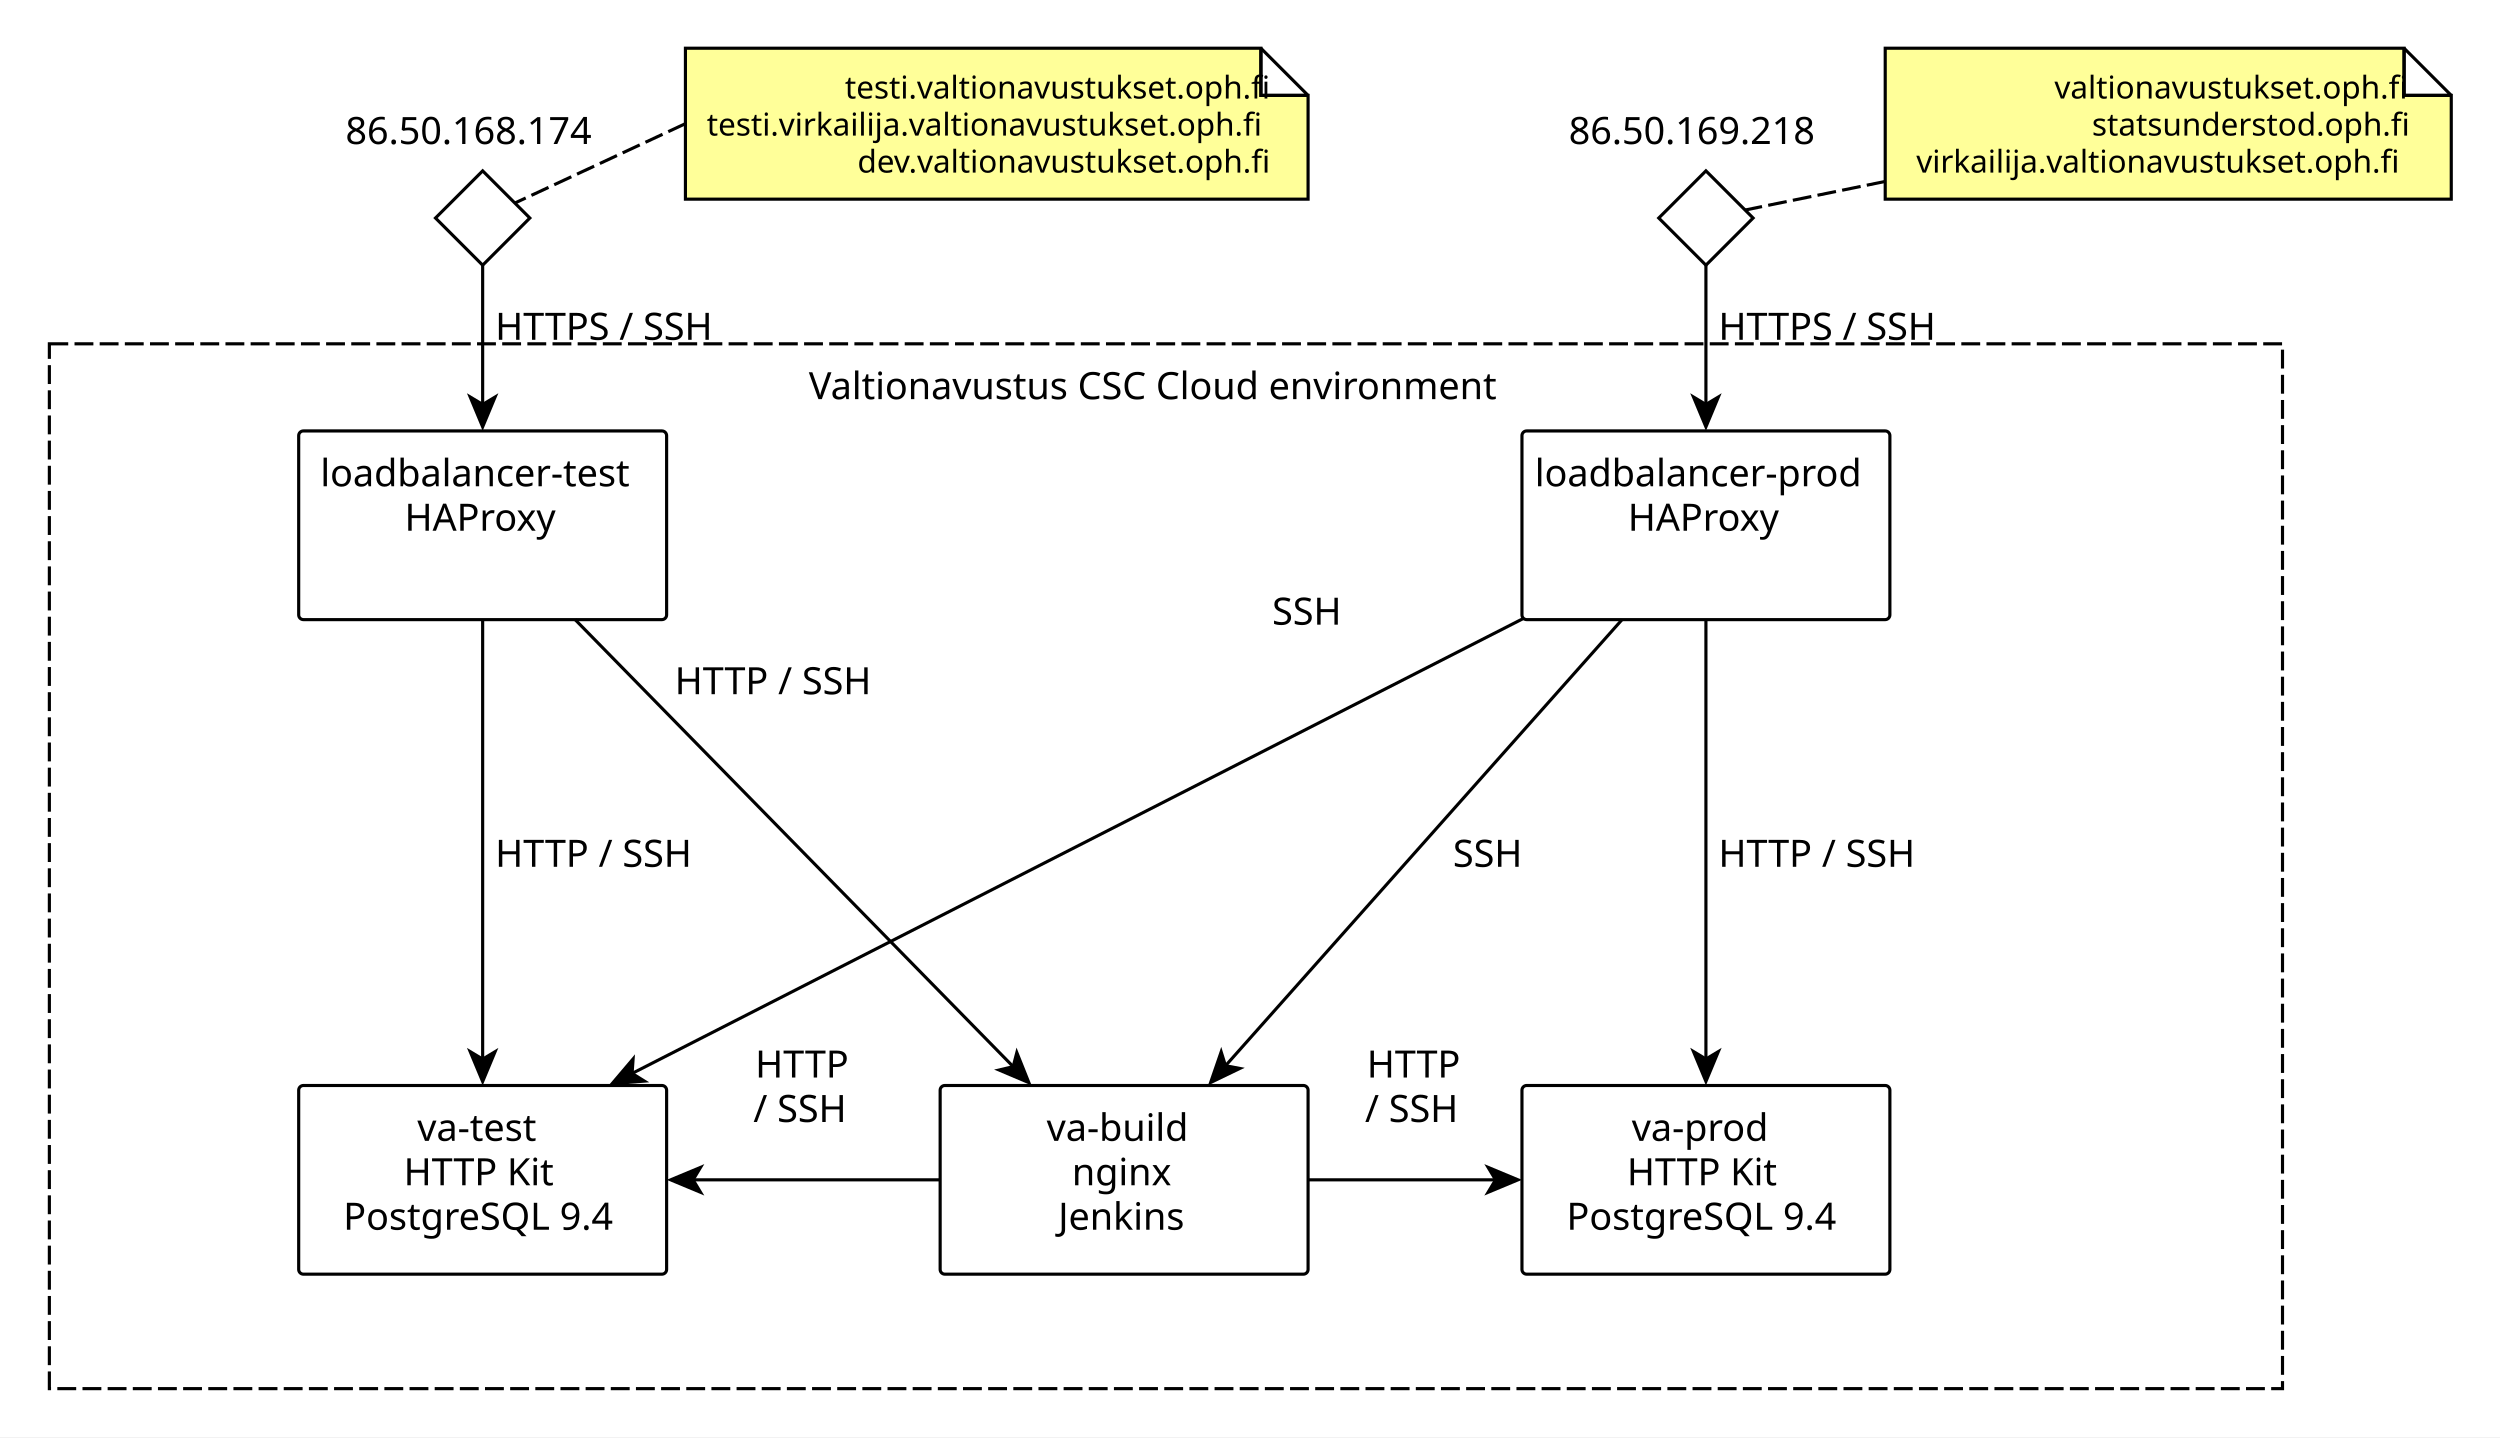
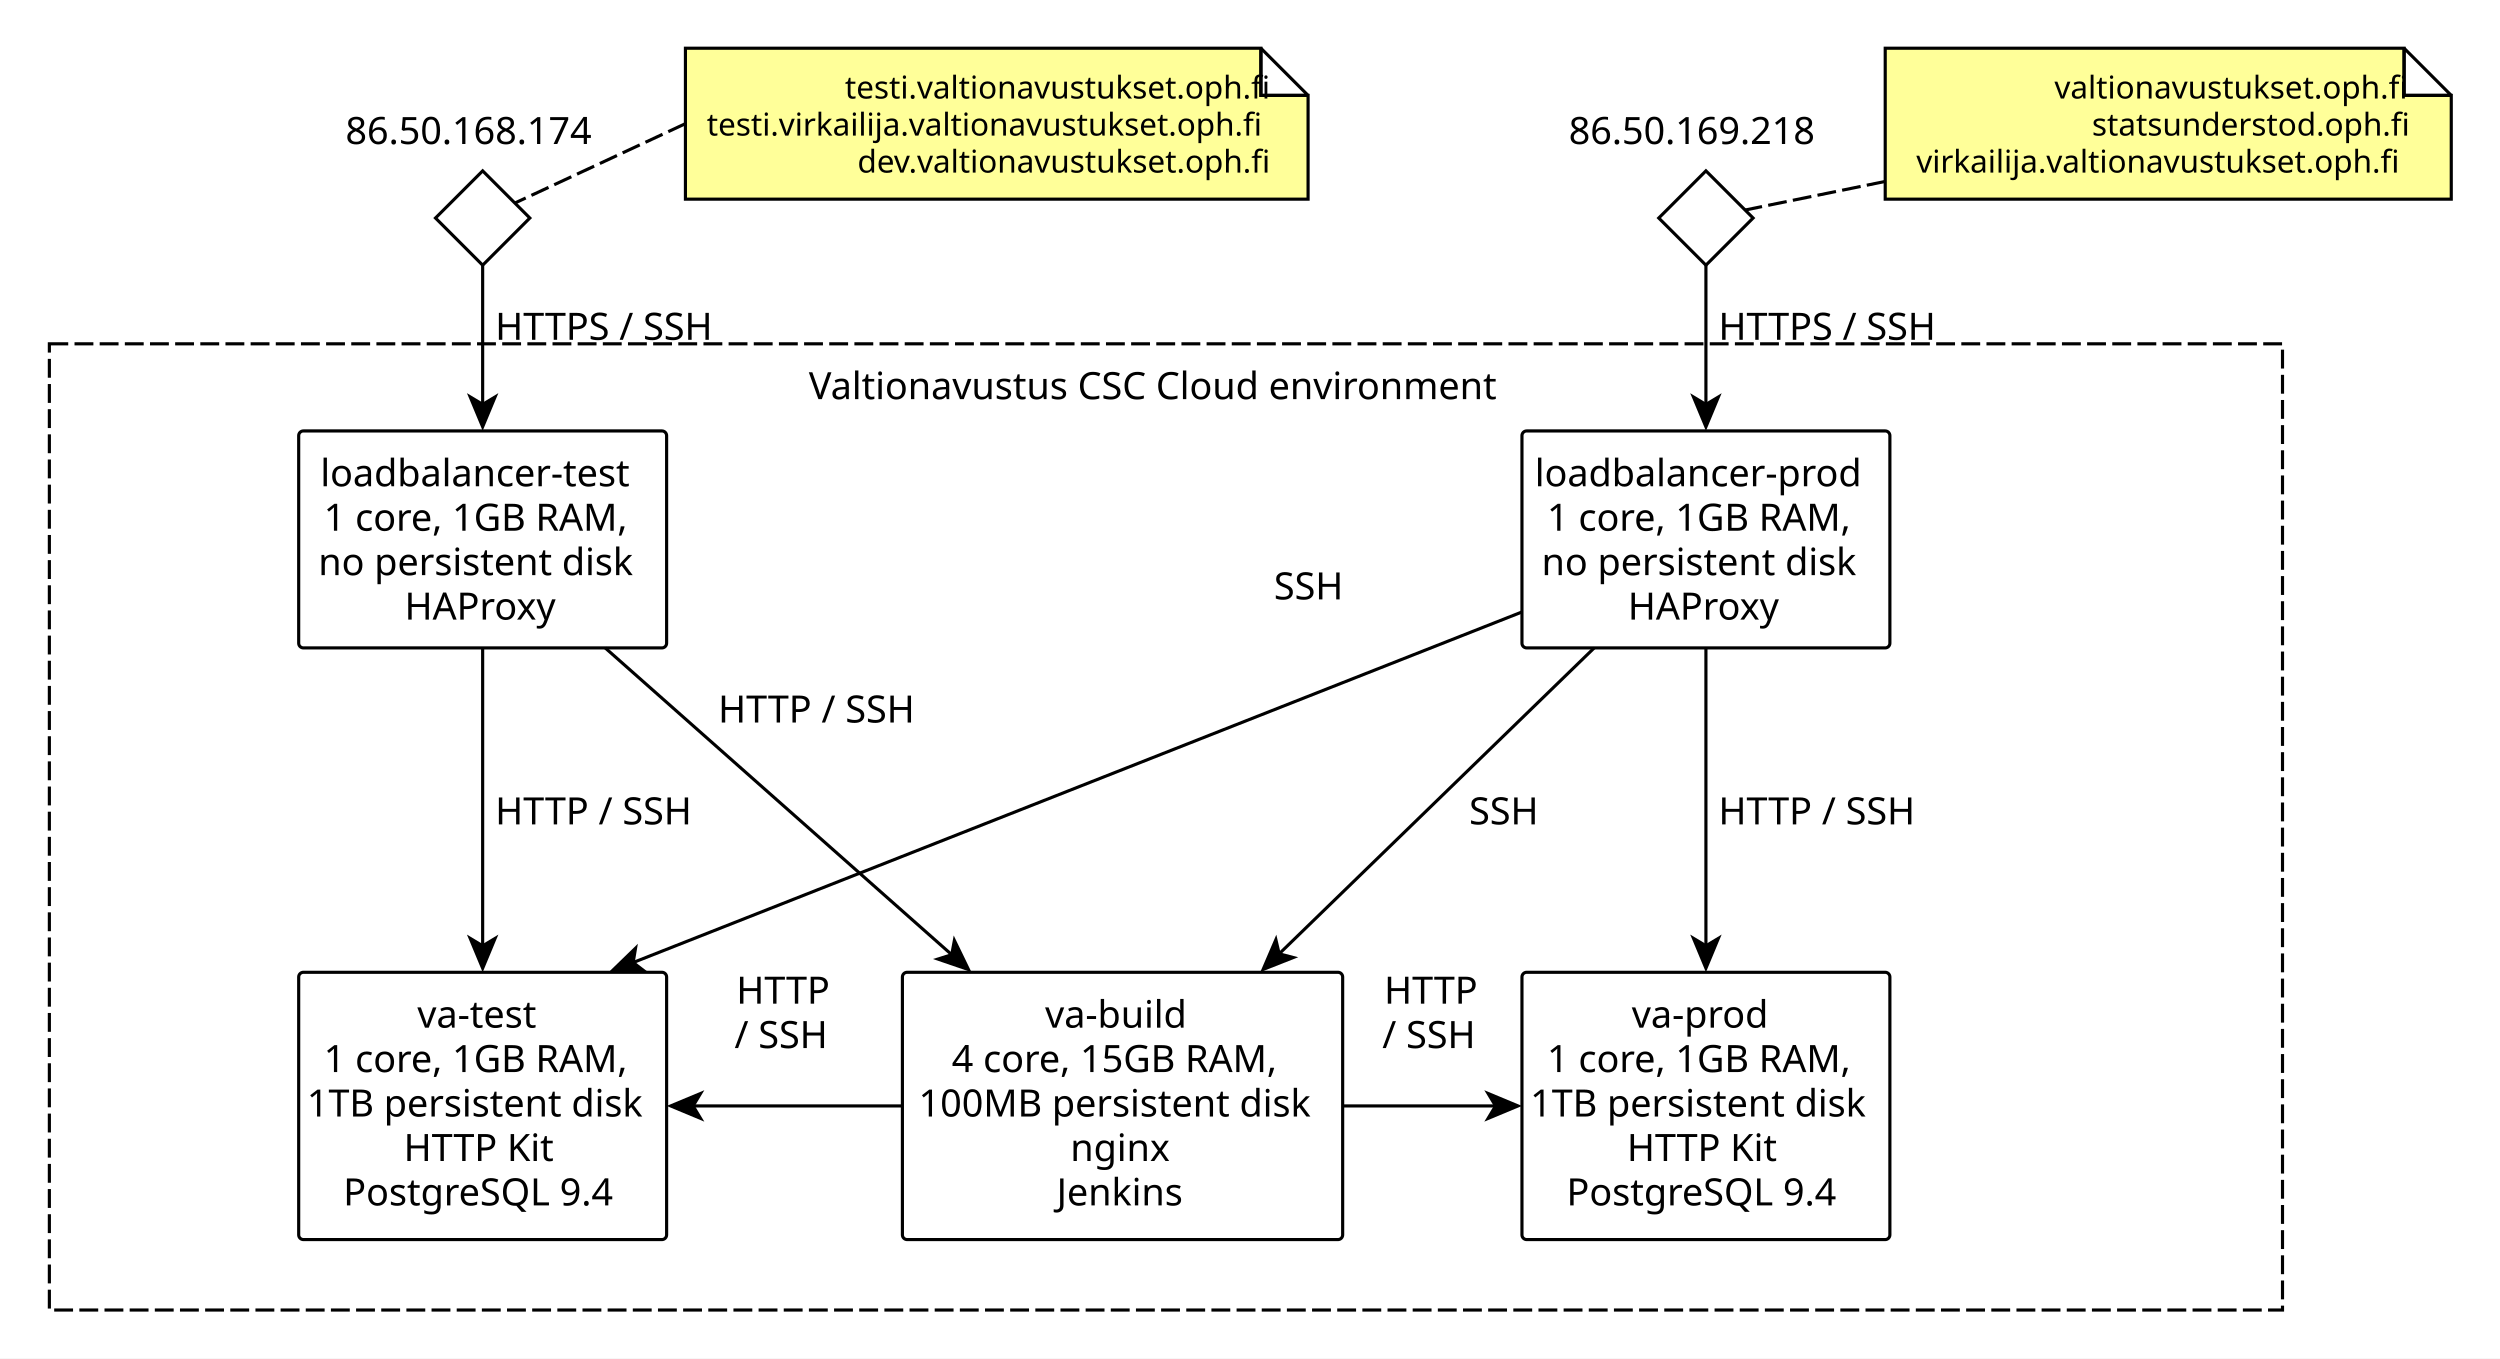
- <svg xmlns="http://www.w3.org/2000/svg" fill-opacity="1" color-rendering="auto" color-interpolation="auto" text-rendering="auto" stroke="black" stroke-linecap="square" width="795" stroke-miterlimit="10" shape-rendering="auto" stroke-opacity="1" fill="black" stroke-dasharray="none" font-weight="normal" stroke-width="1" height="457" font-family="'Dialog'" font-style="normal" stroke-linejoin="miter" font-size="12px" stroke-dashoffset="0" image-rendering="auto">
+ <svg xmlns="http://www.w3.org/2000/svg" fill-opacity="1" color-rendering="auto" color-interpolation="auto" text-rendering="auto" stroke="black" stroke-linecap="square" width="795" stroke-miterlimit="10" shape-rendering="auto" stroke-opacity="1" fill="black" stroke-dasharray="none" font-weight="normal" stroke-width="1" height="432" font-family="'Dialog'" font-style="normal" stroke-linejoin="miter" font-size="12px" stroke-dashoffset="0" image-rendering="auto">
  <defs id="genericDefs" />
  <g>
    <defs id="defs1">
-       <linearGradient x1="418.983" gradientUnits="userSpaceOnUse" x2="439.507" y1="130.187" y2="165.233" id="linearGradient1" spreadMethod="pad">
+       <linearGradient x1="418.983" gradientUnits="userSpaceOnUse" x2="452.491" y1="94.187" y2="132.226" id="linearGradient1" spreadMethod="pad">
        <stop stop-opacity="0.863" stop-color="rgb(255,255,255)" offset="0%" />
        <stop stop-opacity="0.126" stop-color="rgb(255,255,255)" offset="100%" />
      </linearGradient>
-       <linearGradient x1="29.983" gradientUnits="userSpaceOnUse" x2="50.507" y1="130.187" y2="165.233" id="linearGradient2" spreadMethod="pad">
+       <linearGradient x1="29.983" gradientUnits="userSpaceOnUse" x2="63.491" y1="94.187" y2="132.226" id="linearGradient2" spreadMethod="pad">
        <stop stop-opacity="0.863" stop-color="rgb(255,255,255)" offset="0%" />
        <stop stop-opacity="0.126" stop-color="rgb(255,255,255)" offset="100%" />
      </linearGradient>
-       <linearGradient x1="29.983" gradientUnits="userSpaceOnUse" x2="50.507" y1="-77.963" y2="-42.917" id="linearGradient3" spreadMethod="pad">
+       <linearGradient x1="29.983" gradientUnits="userSpaceOnUse" x2="55.404" y1="-77.963" y2="-41.214" id="linearGradient3" spreadMethod="pad">
        <stop stop-opacity="0.863" stop-color="rgb(255,255,255)" offset="0%" />
        <stop stop-opacity="0.126" stop-color="rgb(255,255,255)" offset="100%" />
      </linearGradient>
-       <linearGradient x1="233.967" gradientUnits="userSpaceOnUse" x2="254.49" y1="130.187" y2="165.233" id="linearGradient4" spreadMethod="pad">
+       <linearGradient x1="221.967" gradientUnits="userSpaceOnUse" x2="253.834" y1="94.187" y2="138.374" id="linearGradient4" spreadMethod="pad">
        <stop stop-opacity="0.863" stop-color="rgb(255,255,255)" offset="0%" />
        <stop stop-opacity="0.126" stop-color="rgb(255,255,255)" offset="100%" />
      </linearGradient>
-       <linearGradient x1="418.983" gradientUnits="userSpaceOnUse" x2="439.507" y1="-77.963" y2="-42.917" id="linearGradient5" spreadMethod="pad">
+       <linearGradient x1="418.983" gradientUnits="userSpaceOnUse" x2="444.404" y1="-77.963" y2="-41.214" id="linearGradient5" spreadMethod="pad">
        <stop stop-opacity="0.863" stop-color="rgb(255,255,255)" offset="0%" />
        <stop stop-opacity="0.126" stop-color="rgb(255,255,255)" offset="100%" />
      </linearGradient>
      <clipPath clipPathUnits="userSpaceOnUse" id="clipPath1">
-         <path d="M0 0 L795 0 L795 457 L0 457 L0 0 Z" />
+         <path d="M0 0 L795 0 L795 432 L0 432 L0 0 Z" />
      </clipPath>
      <clipPath clipPathUnits="userSpaceOnUse" id="clipPath2">
-         <path d="M-65 -215 L730 -215 L730 242 L-65 242 L-65 -215 Z" />
+         <path d="M-65 -215 L730 -215 L730 217 L-65 217 L-65 -215 Z" />
      </clipPath>
    </defs>
    <g fill="white" text-rendering="geometricPrecision" shape-rendering="geometricPrecision" transform="translate(65,215)" stroke="white">
-       <rect x="-65" width="795" height="457" y="-215" clip-path="url(#clipPath2)" stroke="none" />
+       <rect x="-65" width="795" height="432" y="-215" clip-path="url(#clipPath2)" stroke="none" />
    </g>
    <g text-rendering="geometricPrecision" stroke-miterlimit="1.45" shape-rendering="geometricPrecision" font-family="sans-serif" transform="matrix(1,0,0,1,65,215)" stroke-linecap="butt">
      <text x="192.198" xml:space="preserve" y="-88.065" clip-path="url(#clipPath2)" stroke="none">Valtionavustus CSC Cloud environment</text>
-       <rect x="-49.302" y="-105.667" clip-path="url(#clipPath2)" fill="none" width="710.139" stroke-dasharray="6,2" height="332.254" />
+       <rect x="-49.302" y="-105.667" clip-path="url(#clipPath2)" fill="none" width="710.139" stroke-dasharray="6,2" height="307.254" />
    </g>
    <g text-rendering="geometricPrecision" stroke-miterlimit="1.45" shape-rendering="geometricPrecision" transform="matrix(1,0,0,1,65,215)" stroke-linecap="butt">
-       <rect x="418.983" y="130.187" clip-path="url(#clipPath2)" fill="none" width="117" rx="1.5" ry="1.5" height="60" />
+       <rect x="418.983" y="94.187" clip-path="url(#clipPath2)" fill="none" width="117" rx="1.5" ry="1.5" height="85" />
    </g>
    <g fill="url(#linearGradient1)" text-rendering="geometricPrecision" shape-rendering="geometricPrecision" transform="matrix(1,0,0,1,65,215)" stroke="url(#linearGradient1)">
-       <path d="M419.733 133.187 Q419.733 130.937 421.983 130.937 L492.033 130.937 Q494.283 130.937 494.283 133.187 Q494.283 135.437 459.258 156.437 Q424.233 177.437 421.983 177.437 Q419.733 177.437 419.733 175.187 Z" stroke="none" clip-path="url(#clipPath2)" />
+       <path d="M419.733 97.187 Q419.733 94.937 421.983 94.937 L492.033 94.937 Q494.283 94.937 494.283 97.187 Q494.283 99.437 459.258 130.437 Q424.233 161.437 421.983 161.437 Q419.733 161.437 419.733 159.187 Z" stroke="none" clip-path="url(#clipPath2)" />
    </g>
    <g text-rendering="geometricPrecision" stroke-miterlimit="1.45" shape-rendering="geometricPrecision" font-family="sans-serif" transform="matrix(1,0,0,1,65,215)" stroke-linecap="butt">
-       <text x="453.899" xml:space="preserve" y="147.788" clip-path="url(#clipPath2)" stroke="none">va-prod</text>
-       <text x="452.376" xml:space="preserve" y="161.921" clip-path="url(#clipPath2)" stroke="none">HTTP Kit</text>
-       <text x="433.163" xml:space="preserve" y="176.054" clip-path="url(#clipPath2)" stroke="none">PostgreSQL 9.4</text>
+       <text x="453.899" xml:space="preserve" y="111.788" clip-path="url(#clipPath2)" stroke="none">va-prod</text>
+       <text x="426.958" xml:space="preserve" y="125.921" clip-path="url(#clipPath2)" stroke="none">1 core, 1GB RAM,</text>
+       <text x="421.591" xml:space="preserve" y="140.054" clip-path="url(#clipPath2)" stroke="none">1TB persistent disk</text>
+       <text x="452.376" xml:space="preserve" y="154.187" clip-path="url(#clipPath2)" stroke="none">HTTP Kit</text>
+       <text x="433.163" xml:space="preserve" y="168.319" clip-path="url(#clipPath2)" stroke="none">PostgreSQL 9.4</text>
    </g>
    <g text-rendering="geometricPrecision" stroke-miterlimit="1.45" shape-rendering="geometricPrecision" transform="matrix(1,0,0,1,65,215)" stroke-linecap="butt">
-       <rect x="29.983" y="130.187" clip-path="url(#clipPath2)" fill="none" width="117" rx="1.5" ry="1.5" height="60" />
+       <rect x="29.983" y="94.187" clip-path="url(#clipPath2)" fill="none" width="117" rx="1.5" ry="1.5" height="85" />
    </g>
    <g fill="url(#linearGradient2)" text-rendering="geometricPrecision" shape-rendering="geometricPrecision" transform="matrix(1,0,0,1,65,215)" stroke="url(#linearGradient2)">
-       <path d="M30.733 133.187 Q30.733 130.937 32.983 130.937 L103.033 130.937 Q105.283 130.937 105.283 133.187 Q105.283 135.437 70.258 156.437 Q35.233 177.437 32.983 177.437 Q30.733 177.437 30.733 175.187 Z" stroke="none" clip-path="url(#clipPath2)" />
+       <path d="M30.733 97.187 Q30.733 94.937 32.983 94.937 L103.033 94.937 Q105.283 94.937 105.283 97.187 Q105.283 99.437 70.258 130.437 Q35.233 161.437 32.983 161.437 Q30.733 161.437 30.733 159.187 Z" stroke="none" clip-path="url(#clipPath2)" />
    </g>
    <g text-rendering="geometricPrecision" stroke-miterlimit="1.45" shape-rendering="geometricPrecision" font-family="sans-serif" transform="matrix(1,0,0,1,65,215)" stroke-linecap="butt">
-       <text x="67.703" xml:space="preserve" y="147.788" clip-path="url(#clipPath2)" stroke="none">va-test</text>
-       <text x="63.376" xml:space="preserve" y="161.921" clip-path="url(#clipPath2)" stroke="none">HTTP Kit</text>
-       <text x="44.163" xml:space="preserve" y="176.054" clip-path="url(#clipPath2)" stroke="none">PostgreSQL 9.4</text>
+       <text x="67.703" xml:space="preserve" y="111.788" clip-path="url(#clipPath2)" stroke="none">va-test</text>
+       <text x="37.958" xml:space="preserve" y="125.921" clip-path="url(#clipPath2)" stroke="none">1 core, 1GB RAM,</text>
+       <text x="32.591" xml:space="preserve" y="140.054" clip-path="url(#clipPath2)" stroke="none">1TB persistent disk</text>
+       <text x="63.376" xml:space="preserve" y="154.187" clip-path="url(#clipPath2)" stroke="none">HTTP Kit</text>
+       <text x="44.163" xml:space="preserve" y="168.319" clip-path="url(#clipPath2)" stroke="none">PostgreSQL 9.4</text>
    </g>
    <g text-rendering="geometricPrecision" stroke-miterlimit="1.45" shape-rendering="geometricPrecision" transform="matrix(1,0,0,1,65,215)" stroke-linecap="butt">
-       <rect x="29.983" y="-77.963" clip-path="url(#clipPath2)" fill="none" width="117" rx="1.5" ry="1.5" height="60" />
+       <rect x="29.983" y="-77.963" clip-path="url(#clipPath2)" fill="none" width="117" rx="1.5" ry="1.5" height="69" />
    </g>
    <g fill="url(#linearGradient3)" text-rendering="geometricPrecision" shape-rendering="geometricPrecision" transform="matrix(1,0,0,1,65,215)" stroke="url(#linearGradient3)">
-       <path d="M30.733 -74.963 Q30.733 -77.213 32.983 -77.213 L103.033 -77.213 Q105.283 -77.213 105.283 -74.963 Q105.283 -72.713 70.258 -51.713 Q35.233 -30.713 32.983 -30.713 Q30.733 -30.713 30.733 -32.963 Z" stroke="none" clip-path="url(#clipPath2)" />
+       <path d="M30.733 -74.963 Q30.733 -77.213 32.983 -77.213 L103.033 -77.213 Q105.283 -77.213 105.283 -74.963 Q105.283 -72.713 70.258 -48.113 Q35.233 -23.513 32.983 -23.513 Q30.733 -23.513 30.733 -25.763 Z" stroke="none" clip-path="url(#clipPath2)" />
    </g>
    <g text-rendering="geometricPrecision" stroke-miterlimit="1.45" shape-rendering="geometricPrecision" font-family="sans-serif" transform="matrix(1,0,0,1,65,215)" stroke-linecap="butt">
      <text x="36.88" xml:space="preserve" y="-60.361" clip-path="url(#clipPath2)" stroke="none">loadbalancer-test</text>
-       <text x="63.663" xml:space="preserve" y="-46.228" clip-path="url(#clipPath2)" stroke="none">HAProxy</text>
+       <text x="37.958" xml:space="preserve" y="-46.228" clip-path="url(#clipPath2)" stroke="none">1 core, 1GB RAM,</text>
+       <text x="36.221" xml:space="preserve" y="-32.096" clip-path="url(#clipPath2)" stroke="none">no persistent disk</text>
+       <text x="63.663" xml:space="preserve" y="-17.963" clip-path="url(#clipPath2)" stroke="none">HAProxy</text>
    </g>
    <g text-rendering="geometricPrecision" stroke-miterlimit="1.45" shape-rendering="geometricPrecision" transform="matrix(1,0,0,1,65,215)" stroke-linecap="butt">
-       <rect x="233.967" y="130.187" clip-path="url(#clipPath2)" fill="none" width="117" rx="1.5" ry="1.5" height="60" />
+       <rect x="221.967" y="94.187" clip-path="url(#clipPath2)" fill="none" width="140" rx="1.5" ry="1.5" height="85" />
    </g>
    <g fill="url(#linearGradient4)" text-rendering="geometricPrecision" shape-rendering="geometricPrecision" transform="matrix(1,0,0,1,65,215)" stroke="url(#linearGradient4)">
-       <path d="M234.717 133.187 Q234.717 130.937 236.967 130.937 L307.017 130.937 Q309.267 130.937 309.267 133.187 Q309.267 135.437 274.242 156.437 Q239.217 177.437 236.967 177.437 Q234.717 177.437 234.717 175.187 Z" stroke="none" clip-path="url(#clipPath2)" />
+       <path d="M222.717 97.187 Q222.717 94.937 224.967 94.937 L309.967 94.937 Q312.217 94.937 312.217 97.187 Q312.217 99.437 269.717 130.437 Q227.217 161.437 224.967 161.437 Q222.717 161.437 222.717 159.187 Z" stroke="none" clip-path="url(#clipPath2)" />
    </g>
    <g text-rendering="geometricPrecision" stroke-miterlimit="1.45" shape-rendering="geometricPrecision" font-family="sans-serif" transform="matrix(1,0,0,1,65,215)" stroke-linecap="butt">
-       <text x="267.831" xml:space="preserve" y="147.788" clip-path="url(#clipPath2)" stroke="none">va-build</text>
-       <text x="275.864" xml:space="preserve" y="161.921" clip-path="url(#clipPath2)" stroke="none">nginx</text>
-       <text x="271.511" xml:space="preserve" y="176.054" clip-path="url(#clipPath2)" stroke="none">Jenkins</text>
+       <text x="267.331" xml:space="preserve" y="111.788" clip-path="url(#clipPath2)" stroke="none">va-build</text>
+       <text x="237.647" xml:space="preserve" y="125.921" clip-path="url(#clipPath2)" stroke="none">4 core, 15GB RAM,</text>
+       <text x="227.112" xml:space="preserve" y="140.054" clip-path="url(#clipPath2)" stroke="none">100MB persistent disk</text>
+       <text x="275.364" xml:space="preserve" y="154.187" clip-path="url(#clipPath2)" stroke="none">nginx</text>
+       <text x="271.011" xml:space="preserve" y="168.319" clip-path="url(#clipPath2)" stroke="none">Jenkins</text>
    </g>
    <g text-rendering="geometricPrecision" stroke-miterlimit="1.45" shape-rendering="geometricPrecision" transform="matrix(1,0,0,1,65,215)" stroke-linecap="butt">
-       <rect x="418.983" y="-77.963" clip-path="url(#clipPath2)" fill="none" width="117" rx="1.5" ry="1.5" height="60" />
+       <rect x="418.983" y="-77.963" clip-path="url(#clipPath2)" fill="none" width="117" rx="1.5" ry="1.5" height="69" />
    </g>
    <g fill="url(#linearGradient5)" text-rendering="geometricPrecision" shape-rendering="geometricPrecision" transform="matrix(1,0,0,1,65,215)" stroke="url(#linearGradient5)">
-       <path d="M419.733 -74.963 Q419.733 -77.213 421.983 -77.213 L492.033 -77.213 Q494.283 -77.213 494.283 -74.963 Q494.283 -72.713 459.258 -51.713 Q424.233 -30.713 421.983 -30.713 Q419.733 -30.713 419.733 -32.963 Z" stroke="none" clip-path="url(#clipPath2)" />
+       <path d="M419.733 -74.963 Q419.733 -77.213 421.983 -77.213 L492.033 -77.213 Q494.283 -77.213 494.283 -74.963 Q494.283 -72.713 459.258 -48.113 Q424.233 -23.513 421.983 -23.513 Q419.733 -23.513 419.733 -25.763 Z" stroke="none" clip-path="url(#clipPath2)" />
    </g>
    <g text-rendering="geometricPrecision" stroke-miterlimit="1.45" shape-rendering="geometricPrecision" font-family="sans-serif" transform="matrix(1,0,0,1,65,215)" stroke-linecap="butt">
      <text x="423.076" xml:space="preserve" y="-60.361" clip-path="url(#clipPath2)" stroke="none">loadbalancer-prod</text>
-       <text x="452.663" xml:space="preserve" y="-46.228" clip-path="url(#clipPath2)" stroke="none">HAProxy</text>
+       <text x="426.958" xml:space="preserve" y="-46.228" clip-path="url(#clipPath2)" stroke="none">1 core, 1GB RAM,</text>
+       <text x="425.221" xml:space="preserve" y="-32.096" clip-path="url(#clipPath2)" stroke="none">no persistent disk</text>
+       <text x="452.663" xml:space="preserve" y="-17.963" clip-path="url(#clipPath2)" stroke="none">HAProxy</text>
    </g>
    <g fill="white" text-rendering="geometricPrecision" shape-rendering="geometricPrecision" transform="matrix(1,0,0,1,65,215)" stroke="white">
      <path d="M462.483 -145.667 L477.483 -160.667 L492.483 -145.667 L477.483 -130.667 Z" fill-rule="evenodd" clip-path="url(#clipPath2)" stroke="none" />
    </g>
    <g text-rendering="geometricPrecision" stroke-miterlimit="1.45" shape-rendering="geometricPrecision" font-family="sans-serif" transform="matrix(1,0,0,1,65,215)" stroke-linecap="butt">
      <text x="433.849" xml:space="preserve" y="-169.198" clip-path="url(#clipPath2)" stroke="none">86.50.169.218</text>
      <path fill="none" d="M462.483 -145.667 L477.483 -160.667 L492.483 -145.667 L477.483 -130.667 Z" clip-path="url(#clipPath2)" fill-rule="evenodd" />
    </g>
    <g fill="white" text-rendering="geometricPrecision" shape-rendering="geometricPrecision" transform="matrix(1,0,0,1,65,215)" stroke="white">
      <path d="M73.483 -145.667 L88.483 -160.667 L103.483 -145.667 L88.483 -130.667 Z" fill-rule="evenodd" clip-path="url(#clipPath2)" stroke="none" />
    </g>
    <g text-rendering="geometricPrecision" stroke-miterlimit="1.45" shape-rendering="geometricPrecision" font-family="sans-serif" transform="matrix(1,0,0,1,65,215)" stroke-linecap="butt">
      <text x="44.849" xml:space="preserve" y="-169.198" clip-path="url(#clipPath2)" stroke="none">86.50.168.174</text>
      <path fill="none" d="M73.483 -145.667 L88.483 -160.667 L103.483 -145.667 L88.483 -130.667 Z" clip-path="url(#clipPath2)" fill-rule="evenodd" />
    </g>
    <g fill="rgb(255,255,153)" text-rendering="geometricPrecision" shape-rendering="geometricPrecision" transform="matrix(1,0,0,1,65,215)" stroke="rgb(255,255,153)">
      <path d="M534.5 -199.667 L699.5 -199.667 L699.5 -184.667 L714.5 -184.667 L714.5 -151.667 L534.5 -151.667 Z" stroke="none" clip-path="url(#clipPath2)" />
      <path fill="white" d="M699.5 -199.667 L699.5 -184.667 L714.5 -184.667 Z" clip-path="url(#clipPath2)" fill-rule="evenodd" stroke="none" />
    </g>
    <g text-rendering="geometricPrecision" stroke-miterlimit="1.45" shape-rendering="geometricPrecision" transform="matrix(1,0,0,1,65,215)" stroke-linecap="butt">
      <path fill="none" d="M534.5 -199.667 L699.5 -199.667 L699.5 -184.667 L714.5 -184.667 L714.5 -151.667 L534.5 -151.667 Z" clip-path="url(#clipPath2)" />
      <path fill="none" d="M699.5 -199.667 L699.5 -184.667 L714.5 -184.667 Z" clip-path="url(#clipPath2)" fill-rule="evenodd" />
      <text x="588.309" font-size="10px" y="-183.665" clip-path="url(#clipPath2)" font-family="sans-serif" stroke="none" xml:space="preserve">valtionavustukset.oph.fi</text>
      <text x="600.237" font-size="10px" y="-171.887" clip-path="url(#clipPath2)" font-family="sans-serif" stroke="none" xml:space="preserve">statsunderstod.oph.fi</text>
      <text x="544.383" font-size="10px" y="-160.11" clip-path="url(#clipPath2)" font-family="sans-serif" stroke="none" xml:space="preserve">virkailija.valtionavustukset.oph.fi</text>
    </g>
    <g fill="rgb(255,255,153)" text-rendering="geometricPrecision" shape-rendering="geometricPrecision" transform="matrix(1,0,0,1,65,215)" stroke="rgb(255,255,153)">
      <path d="M152.967 -199.667 L335.967 -199.667 L335.967 -184.667 L350.967 -184.667 L350.967 -151.667 L152.967 -151.667 Z" stroke="none" clip-path="url(#clipPath2)" />
      <path fill="white" d="M335.967 -199.667 L335.967 -184.667 L350.967 -184.667 Z" clip-path="url(#clipPath2)" fill-rule="evenodd" stroke="none" />
    </g>
    <g text-rendering="geometricPrecision" stroke-miterlimit="1.45" shape-rendering="geometricPrecision" transform="matrix(1,0,0,1,65,215)" stroke-linecap="butt">
      <path fill="none" d="M152.967 -199.667 L335.967 -199.667 L335.967 -184.667 L350.967 -184.667 L350.967 -151.667 L152.967 -151.667 Z" clip-path="url(#clipPath2)" />
      <path fill="none" d="M335.967 -199.667 L335.967 -184.667 L350.967 -184.667 Z" clip-path="url(#clipPath2)" fill-rule="evenodd" />
      <text x="203.673" font-size="10px" y="-183.665" clip-path="url(#clipPath2)" font-family="sans-serif" stroke="none" xml:space="preserve">testi.valtionavustukset.oph.fi</text>
      <text x="159.748" font-size="10px" y="-171.887" clip-path="url(#clipPath2)" font-family="sans-serif" stroke="none" xml:space="preserve">testi.virkailija.valtionavustukset.oph.fi</text>
      <text x="207.672" font-size="10px" y="-160.11" clip-path="url(#clipPath2)" font-family="sans-serif" stroke="none" xml:space="preserve">dev.valtionavustukset.oph.fi</text>
-       <path fill="none" d="M88.483 -17.955 L88.483 122.221" clip-path="url(#clipPath2)" />
-       <path d="M88.483 130.221 L93.483 118.221 L88.483 121.221 L83.483 118.221 Z" clip-path="url(#clipPath2)" stroke="none" />
-       <text x="92.483" xml:space="preserve" y="60.647" clip-path="url(#clipPath2)" font-family="sans-serif" stroke="none">HTTP / SSH</text>
-       <path fill="none" d="M117.891 -17.955 L257.48 124.485" clip-path="url(#clipPath2)" />
-       <path d="M263.079 130.199 L258.251 118.129 L256.78 123.771 L251.109 125.128 Z" clip-path="url(#clipPath2)" stroke="none" />
-       <text x="149.575" xml:space="preserve" y="5.764" clip-path="url(#clipPath2)" font-family="sans-serif" stroke="none">HTTP / SSH</text>
-       <path fill="none" d="M233.951 160.187 L154.976 160.187" clip-path="url(#clipPath2)" />
-       <path d="M146.976 160.187 L158.976 165.187 L155.976 160.187 L158.976 155.187 Z" clip-path="url(#clipPath2)" stroke="none" />
-       <text x="175.161" xml:space="preserve" y="127.655" clip-path="url(#clipPath2)" font-family="sans-serif" stroke="none">HTTP</text>
-       <text x="174.558" xml:space="preserve" y="141.788" clip-path="url(#clipPath2)" font-family="sans-serif" stroke="none">/ SSH</text>
-       <path fill="none" d="M350.962 160.187 L411.01 160.187" clip-path="url(#clipPath2)" />
-       <path d="M419.01 160.187 L407.01 155.187 L410.01 160.187 L407.01 165.187 Z" clip-path="url(#clipPath2)" stroke="none" />
-       <text x="369.661" xml:space="preserve" y="127.655" clip-path="url(#clipPath2)" font-family="sans-serif" stroke="none">HTTP</text>
-       <text x="369.058" xml:space="preserve" y="141.788" clip-path="url(#clipPath2)" font-family="sans-serif" stroke="none">/ SSH</text>
-       <path fill="none" d="M477.483 -17.996 L477.483 122.186" clip-path="url(#clipPath2)" />
-       <path d="M477.483 130.186 L482.483 118.186 L477.483 121.186 L472.483 118.186 Z" clip-path="url(#clipPath2)" stroke="none" />
-       <text x="481.483" xml:space="preserve" y="60.647" clip-path="url(#clipPath2)" font-family="sans-serif" stroke="none">HTTP / SSH</text>
-       <path fill="none" d="M450.81 -17.955 L324.436 124.22" clip-path="url(#clipPath2)" />
-       <path d="M319.122 130.199 L330.831 124.552 L325.101 123.472 L323.357 117.908 Z" clip-path="url(#clipPath2)" stroke="none" />
-       <text x="397.034" xml:space="preserve" y="60.647" clip-path="url(#clipPath2)" font-family="sans-serif" stroke="none">SSH</text>
-       <path fill="none" d="M419.506 -18.367 L135.636 126.539" clip-path="url(#clipPath2)" />
-       <path d="M128.51 130.177 L141.471 129.174 L136.526 126.085 L136.925 120.267 Z" clip-path="url(#clipPath2)" stroke="none" />
-       <text x="339.531" xml:space="preserve" y="-16.353" clip-path="url(#clipPath2)" font-family="sans-serif" stroke="none">SSH</text>
+       <path fill="none" d="M88.483 -8.937 L88.483 86.201" clip-path="url(#clipPath2)" />
+       <path d="M88.483 94.201 L93.483 82.201 L88.483 85.201 L83.483 82.201 Z" clip-path="url(#clipPath2)" stroke="none" />
+       <text x="92.483" xml:space="preserve" y="47.147" clip-path="url(#clipPath2)" font-family="sans-serif" stroke="none">HTTP / SSH</text>
+       <path fill="none" d="M127.456 -8.959 L237.961 88.874" clip-path="url(#clipPath2)" />
+       <path d="M243.951 94.177 L238.281 82.479 L237.212 88.211 L231.652 89.966 Z" clip-path="url(#clipPath2)" stroke="none" />
+       <text x="163.37" xml:space="preserve" y="14.764" clip-path="url(#clipPath2)" font-family="sans-serif" stroke="none">HTTP / SSH</text>
+       <path fill="none" d="M221.97 136.687 L154.981 136.687" clip-path="url(#clipPath2)" />
+       <path d="M146.981 136.687 L158.981 141.687 L155.981 136.687 L158.981 131.687 Z" clip-path="url(#clipPath2)" stroke="none" />
+       <text x="169.161" xml:space="preserve" y="104.155" clip-path="url(#clipPath2)" font-family="sans-serif" stroke="none">HTTP</text>
+       <text x="168.558" xml:space="preserve" y="118.288" clip-path="url(#clipPath2)" font-family="sans-serif" stroke="none">/ SSH</text>
+       <path fill="none" d="M361.943 136.687 L411.008 136.687" clip-path="url(#clipPath2)" />
+       <path d="M419.008 136.687 L407.008 131.687 L410.008 136.687 L407.008 141.687 Z" clip-path="url(#clipPath2)" stroke="none" />
+       <text x="375.161" xml:space="preserve" y="104.155" clip-path="url(#clipPath2)" font-family="sans-serif" stroke="none">HTTP</text>
+       <text x="374.558" xml:space="preserve" y="118.288" clip-path="url(#clipPath2)" font-family="sans-serif" stroke="none">/ SSH</text>
+       <path fill="none" d="M477.483 -8.95 L477.483 86.186" clip-path="url(#clipPath2)" />
+       <path d="M477.483 94.186 L482.483 82.186 L477.483 85.186 L472.483 82.186 Z" clip-path="url(#clipPath2)" stroke="none" />
+       <text x="481.483" xml:space="preserve" y="47.147" clip-path="url(#clipPath2)" font-family="sans-serif" stroke="none">HTTP / SSH</text>
+       <path fill="none" d="M441.952 -8.959 L341.482 88.604" clip-path="url(#clipPath2)" />
+       <path d="M335.743 94.177 L347.835 89.404 L342.2 87.907 L340.868 82.23 Z" clip-path="url(#clipPath2)" stroke="none" />
+       <text x="402.181" xml:space="preserve" y="47.147" clip-path="url(#clipPath2)" font-family="sans-serif" stroke="none">SSH</text>
+       <path fill="none" d="M418.995 -20.395 L135.952 91.237" clip-path="url(#clipPath2)" />
+       <path d="M128.51 94.172 L141.508 94.421 L136.883 90.87 L137.839 85.118 Z" clip-path="url(#clipPath2)" stroke="none" />
+       <text x="340.101" xml:space="preserve" y="-24.391" clip-path="url(#clipPath2)" font-family="sans-serif" stroke="none">SSH</text>
      <path fill="none" d="M477.483 -130.691 L477.483 -85.963" clip-path="url(#clipPath2)" />
      <path d="M477.483 -77.963 L482.483 -89.963 L477.483 -86.963 L472.483 -89.963 Z" clip-path="url(#clipPath2)" stroke="none" />
      <text x="481.483" xml:space="preserve" y="-106.94" clip-path="url(#clipPath2)" font-family="sans-serif" stroke="none">HTTPS / SSH</text>
-       <path fill="none" d="M88.483 -130.639 L88.483 -85.957" clip-path="url(#clipPath2)" />
-       <path d="M88.483 -77.957 L93.483 -89.957 L88.483 -86.957 L83.483 -89.957 Z" clip-path="url(#clipPath2)" stroke="none" />
+       <path fill="none" d="M88.483 -130.645 L88.483 -85.987" clip-path="url(#clipPath2)" />
+       <path d="M88.483 -77.987 L93.483 -89.987 L88.483 -86.987 L83.483 -89.987 Z" clip-path="url(#clipPath2)" stroke="none" />
      <text x="92.483" xml:space="preserve" y="-106.94" clip-path="url(#clipPath2)" font-family="sans-serif" stroke="none">HTTPS / SSH</text>
      <path fill="none" stroke-dasharray="6,2" d="M534.517 -157.305 L489.932 -148.207" clip-path="url(#clipPath2)" />
      <path fill="none" stroke-dasharray="6,2" d="M152.946 -175.667 L98.713 -150.427" clip-path="url(#clipPath2)" />
    </g>
  </g>
</svg>
